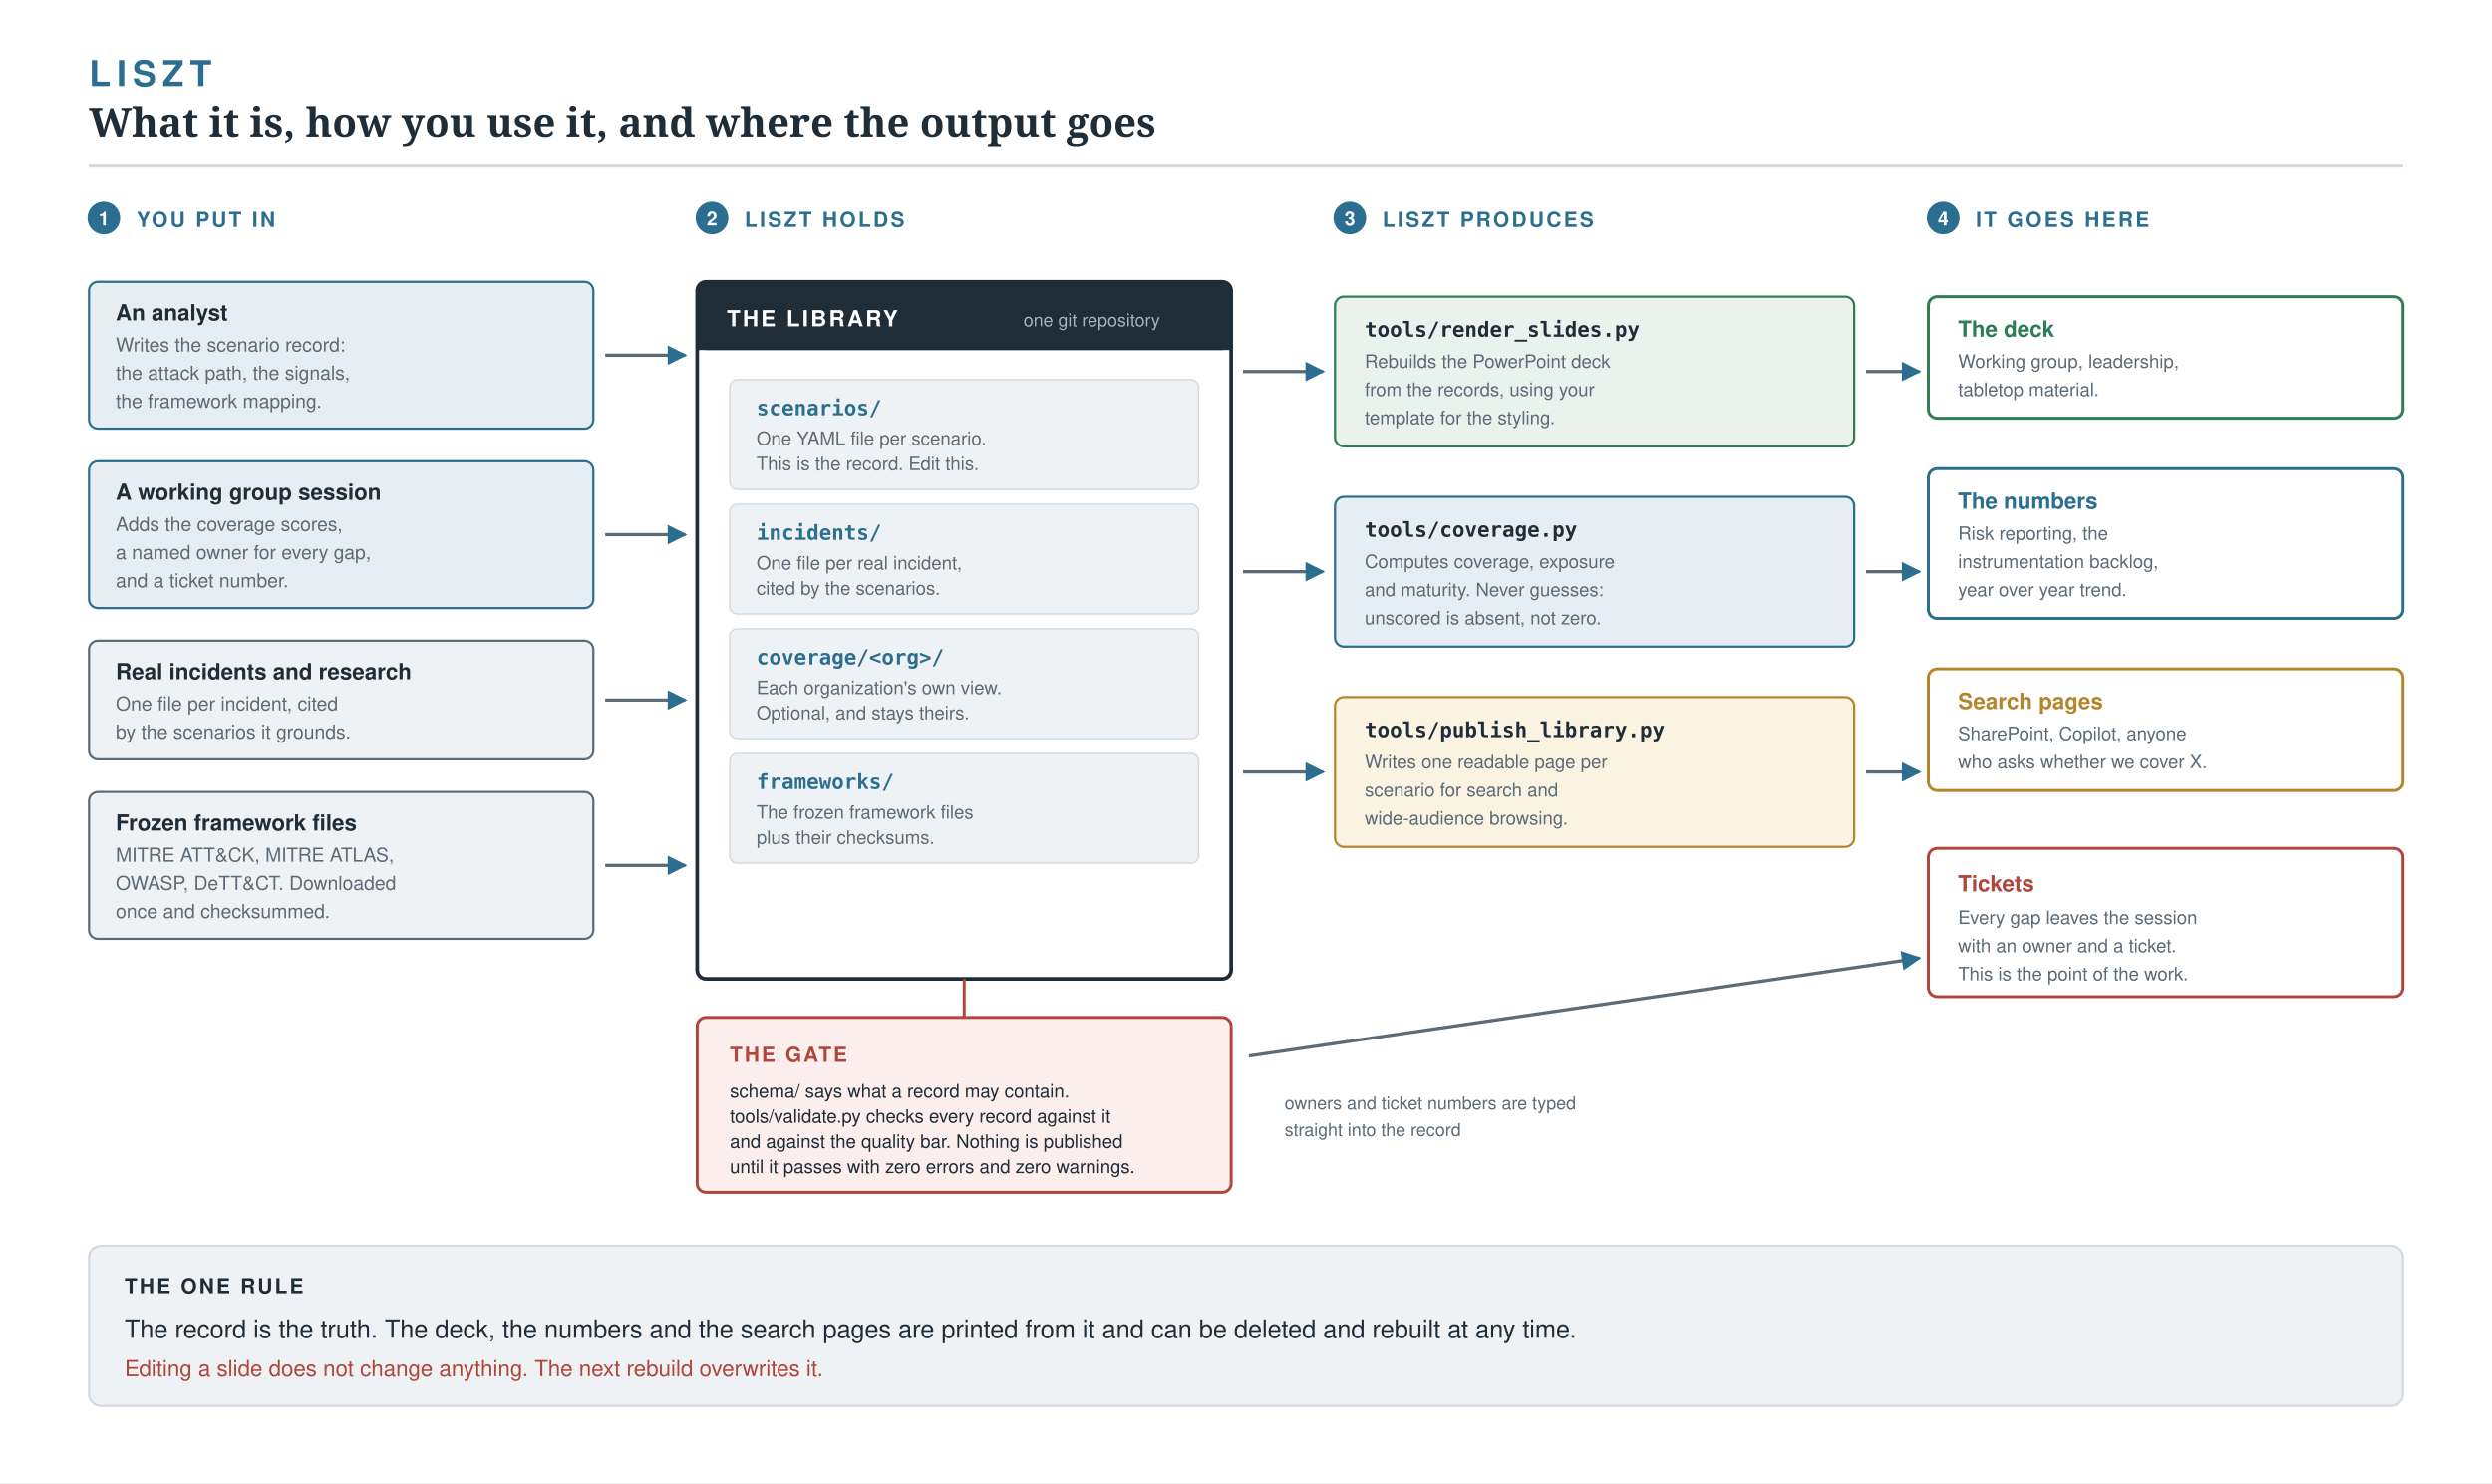
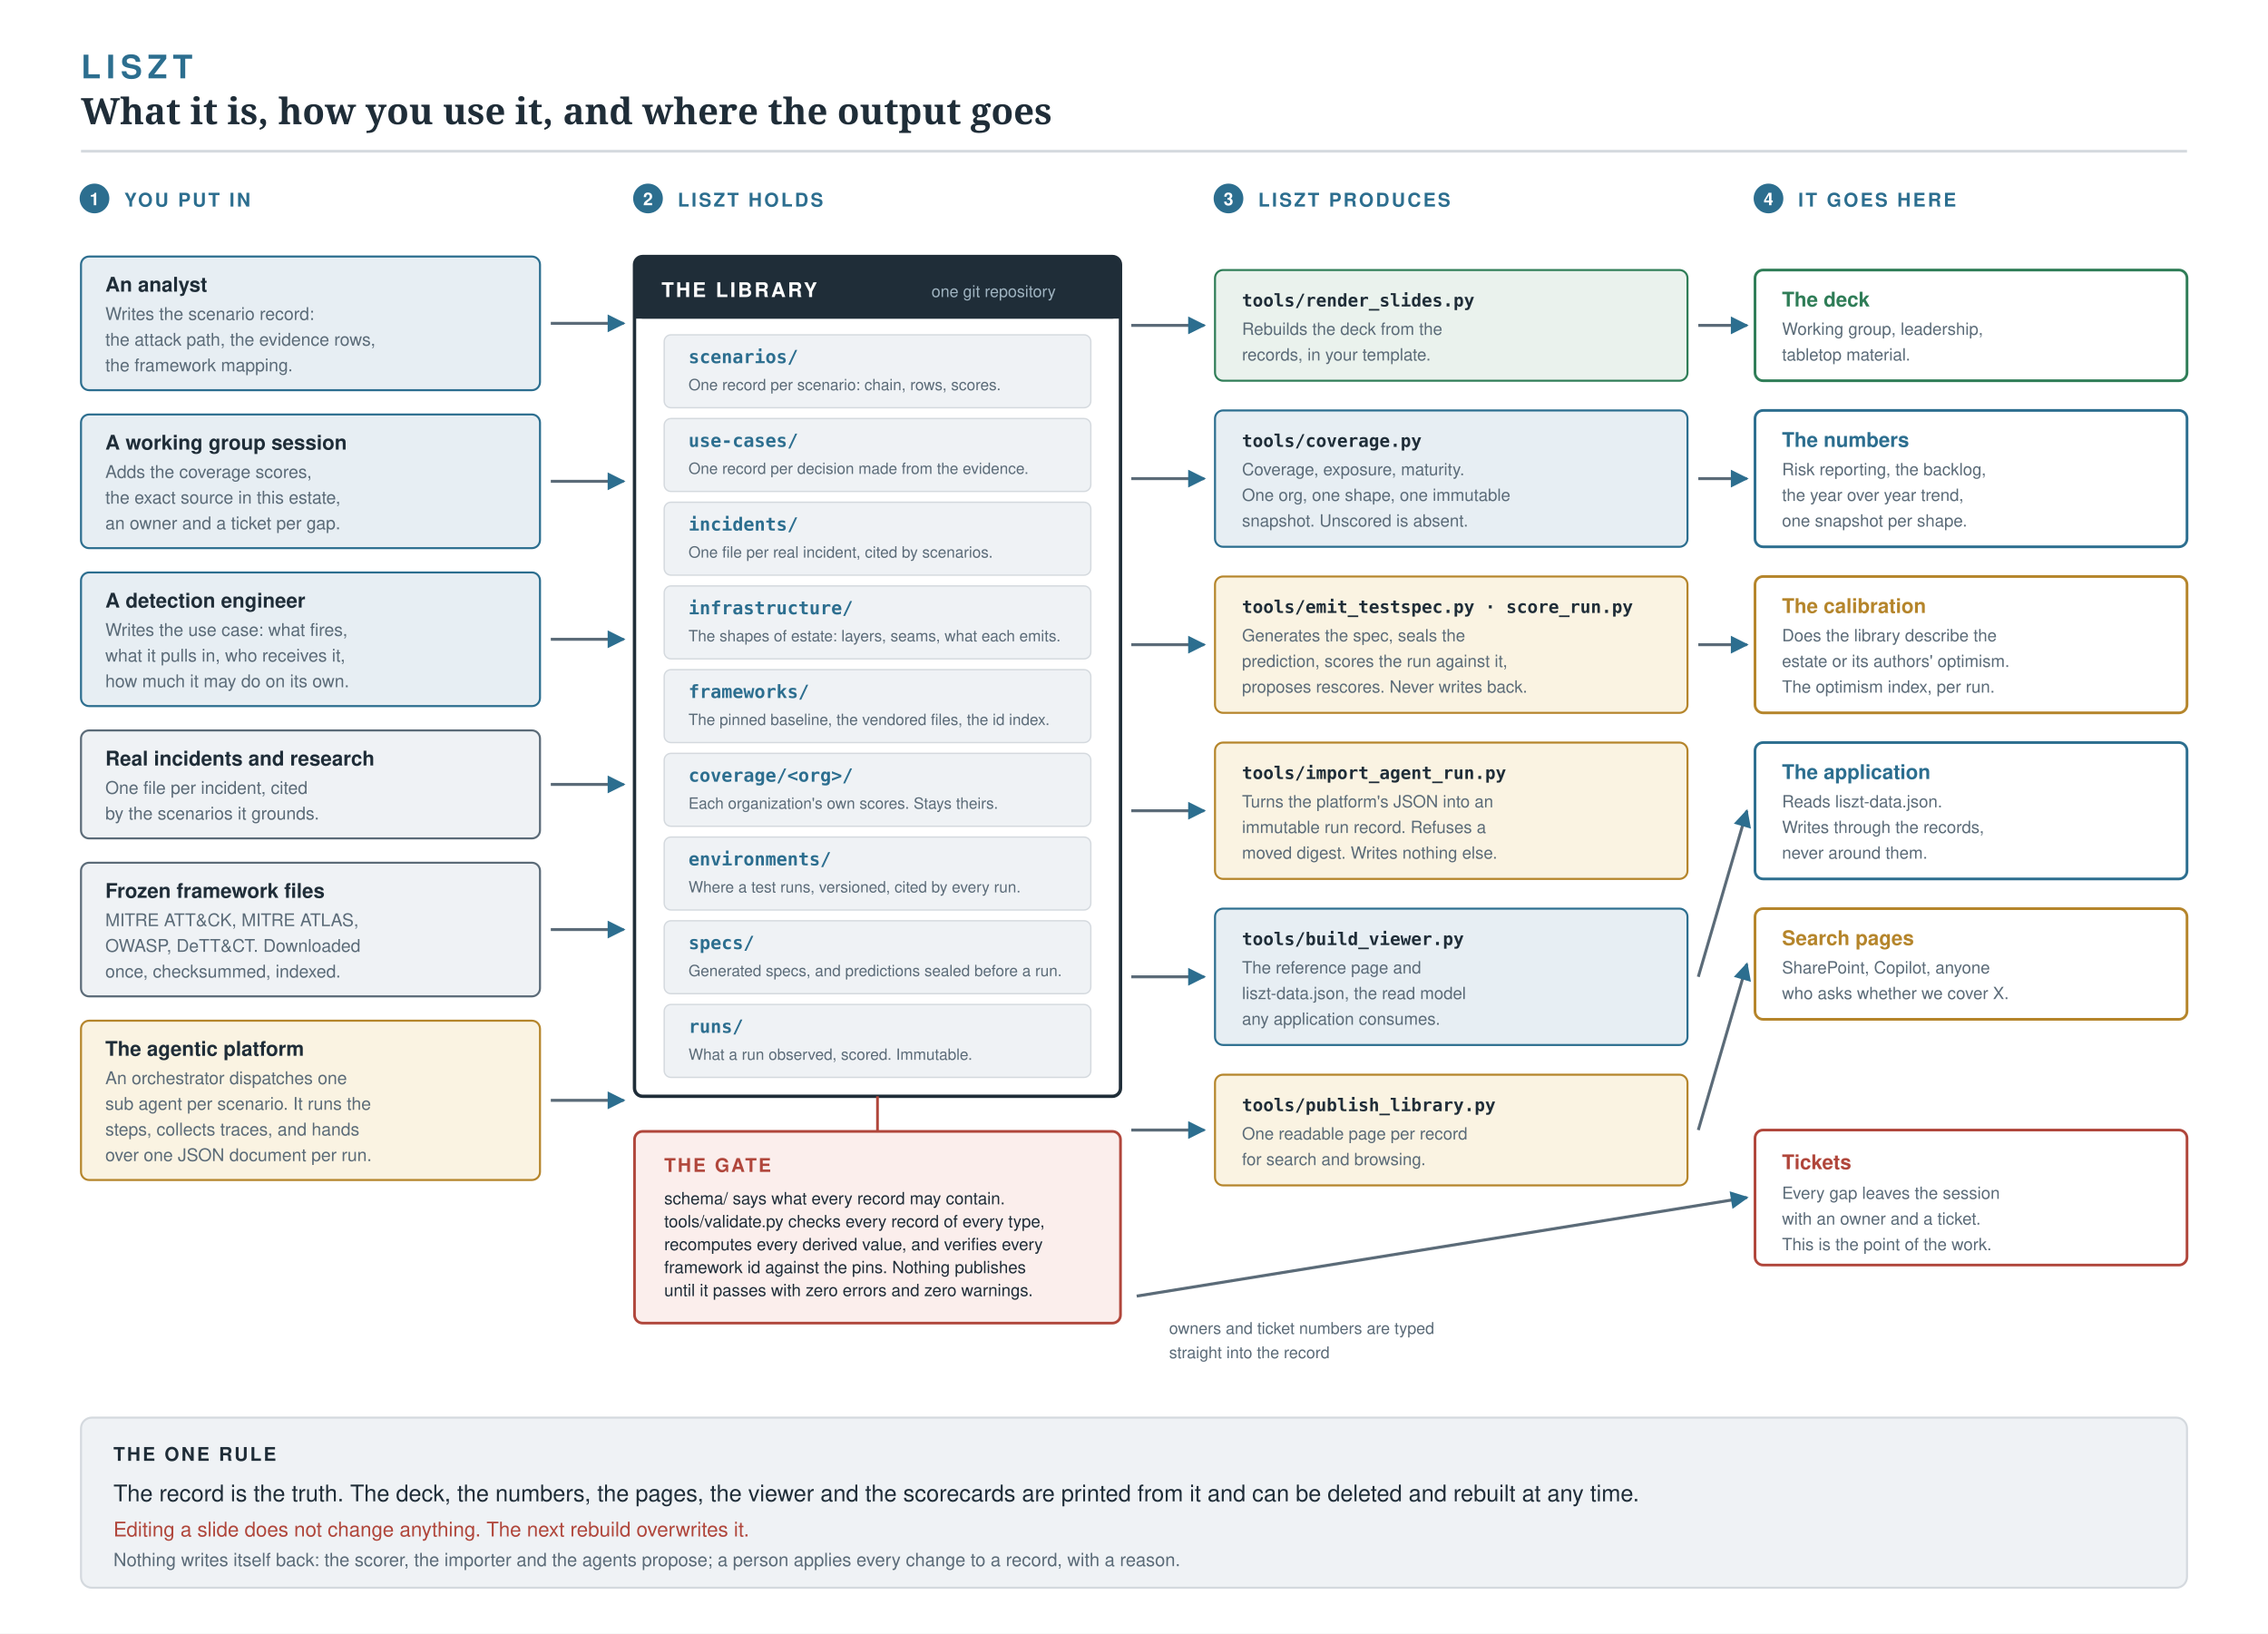
- <svg xmlns="http://www.w3.org/2000/svg" width="1680" height="1000" viewBox="0 0 1680 1000">
-   <rect width="1680" height="1000" fill="#FFFFFF" />
+ <svg xmlns="http://www.w3.org/2000/svg" width="1680" height="1210" viewBox="0 0 1680 1210">
+   <rect width="1680" height="1210" fill="#FFFFFF" />
  <defs>
    <marker id="head" viewBox="0 0 10 10" refX="9" refY="5" markerWidth="6" markerHeight="6" orient="auto-start-reverse">
      <path d="M 0 0 L 10 5 L 0 10 z" fill="#2C6E8F" />
    </marker>
    <marker id="headg" viewBox="0 0 10 10" refX="9" refY="5" markerWidth="6" markerHeight="6" orient="auto-start-reverse">
      <path d="M 0 0 L 10 5 L 0 10 z" fill="#5B6B78" />
    </marker>
  </defs>
  <text x="60" y="58" font-family="Calibri, Segoe UI, Helvetica, Arial, sans-serif" font-size="24" fill="#2C6E8F" font-weight="bold" text-anchor="start" letter-spacing="4">LISZT</text>
  <text x="60" y="92" font-family="Cambria, Georgia, serif" font-size="27" fill="#1F2D38" font-weight="bold" text-anchor="start">What it is, how you use it, and where the output goes</text>
  <line x1="60" y1="112" x2="1620" y2="112" stroke="#D4D9DE" stroke-width="2" />
-   <text x="60" y="152" font-family="Calibri, Segoe UI, Helvetica, Arial, sans-serif" font-size="13" fill="#FFFFFF" font-weight="bold" text-anchor="middle">1</text>
  <circle cx="70" cy="147" r="11" fill="#2C6E8F" />
  <text x="70" y="152" font-family="Calibri, Segoe UI, Helvetica, Arial, sans-serif" font-size="13" fill="#FFFFFF" font-weight="bold" text-anchor="middle">1</text>
  <text x="92" y="153" font-family="Calibri, Segoe UI, Helvetica, Arial, sans-serif" font-size="14" fill="#2C6E8F" font-weight="bold" text-anchor="start" letter-spacing="1.6">YOU PUT IN</text>
-   <text x="470" y="152" font-family="Calibri, Segoe UI, Helvetica, Arial, sans-serif" font-size="13" fill="#FFFFFF" font-weight="bold" text-anchor="middle">2</text>
  <circle cx="480" cy="147" r="11" fill="#2C6E8F" />
  <text x="480" y="152" font-family="Calibri, Segoe UI, Helvetica, Arial, sans-serif" font-size="13" fill="#FFFFFF" font-weight="bold" text-anchor="middle">2</text>
  <text x="502" y="153" font-family="Calibri, Segoe UI, Helvetica, Arial, sans-serif" font-size="14" fill="#2C6E8F" font-weight="bold" text-anchor="start" letter-spacing="1.6">LISZT HOLDS</text>
-   <text x="900" y="152" font-family="Calibri, Segoe UI, Helvetica, Arial, sans-serif" font-size="13" fill="#FFFFFF" font-weight="bold" text-anchor="middle">3</text>
  <circle cx="910" cy="147" r="11" fill="#2C6E8F" />
  <text x="910" y="152" font-family="Calibri, Segoe UI, Helvetica, Arial, sans-serif" font-size="13" fill="#FFFFFF" font-weight="bold" text-anchor="middle">3</text>
  <text x="932" y="153" font-family="Calibri, Segoe UI, Helvetica, Arial, sans-serif" font-size="14" fill="#2C6E8F" font-weight="bold" text-anchor="start" letter-spacing="1.6">LISZT PRODUCES</text>
-   <text x="1300" y="152" font-family="Calibri, Segoe UI, Helvetica, Arial, sans-serif" font-size="13" fill="#FFFFFF" font-weight="bold" text-anchor="middle">4</text>
  <circle cx="1310" cy="147" r="11" fill="#2C6E8F" />
  <text x="1310" y="152" font-family="Calibri, Segoe UI, Helvetica, Arial, sans-serif" font-size="13" fill="#FFFFFF" font-weight="bold" text-anchor="middle">4</text>
  <text x="1332" y="153" font-family="Calibri, Segoe UI, Helvetica, Arial, sans-serif" font-size="14" fill="#2C6E8F" font-weight="bold" text-anchor="start" letter-spacing="1.6">IT GOES HERE</text>
  <rect x="60" y="190" width="340" height="99" rx="6" fill="#E7EEF3" stroke="#2C6E8F" stroke-width="1.5" />
  <text x="78" y="216" font-family="Calibri, Segoe UI, Helvetica, Arial, sans-serif" font-size="15" fill="#1F2D38" font-weight="bold" text-anchor="start">An analyst</text>
  <text x="78" y="237" font-family="Calibri, Segoe UI, Helvetica, Arial, sans-serif" font-size="13" fill="#5B6B78" font-weight="normal" text-anchor="start">Writes the scenario record:</text>
-   <text x="78" y="256" font-family="Calibri, Segoe UI, Helvetica, Arial, sans-serif" font-size="13" fill="#5B6B78" font-weight="normal" text-anchor="start">the attack path, the signals,</text>
+   <text x="78" y="256" font-family="Calibri, Segoe UI, Helvetica, Arial, sans-serif" font-size="13" fill="#5B6B78" font-weight="normal" text-anchor="start">the attack path, the evidence rows,</text>
  <text x="78" y="275" font-family="Calibri, Segoe UI, Helvetica, Arial, sans-serif" font-size="13" fill="#5B6B78" font-weight="normal" text-anchor="start">the framework mapping.</text>
  <line x1="408" y1="239.5" x2="462" y2="239.5" stroke="#5B6B78" stroke-width="2.2" marker-end="url(#head)" />
-   <rect x="60" y="311" width="340" height="99" rx="6" fill="#E7EEF3" stroke="#2C6E8F" stroke-width="1.5" />
-   <text x="78" y="337" font-family="Calibri, Segoe UI, Helvetica, Arial, sans-serif" font-size="15" fill="#1F2D38" font-weight="bold" text-anchor="start">A working group session</text>
-   <text x="78" y="358" font-family="Calibri, Segoe UI, Helvetica, Arial, sans-serif" font-size="13" fill="#5B6B78" font-weight="normal" text-anchor="start">Adds the coverage scores,</text>
-   <text x="78" y="377" font-family="Calibri, Segoe UI, Helvetica, Arial, sans-serif" font-size="13" fill="#5B6B78" font-weight="normal" text-anchor="start">a named owner for every gap,</text>
-   <text x="78" y="396" font-family="Calibri, Segoe UI, Helvetica, Arial, sans-serif" font-size="13" fill="#5B6B78" font-weight="normal" text-anchor="start">and a ticket number.</text>
-   <line x1="408" y1="360.5" x2="462" y2="360.5" stroke="#5B6B78" stroke-width="2.2" marker-end="url(#head)" />
-   <rect x="60" y="432" width="340" height="80" rx="6" fill="#EFF2F5" stroke="#5B6B78" stroke-width="1.5" />
-   <text x="78" y="458" font-family="Calibri, Segoe UI, Helvetica, Arial, sans-serif" font-size="15" fill="#1F2D38" font-weight="bold" text-anchor="start">Real incidents and research</text>
-   <text x="78" y="479" font-family="Calibri, Segoe UI, Helvetica, Arial, sans-serif" font-size="13" fill="#5B6B78" font-weight="normal" text-anchor="start">One file per incident, cited</text>
-   <text x="78" y="498" font-family="Calibri, Segoe UI, Helvetica, Arial, sans-serif" font-size="13" fill="#5B6B78" font-weight="normal" text-anchor="start">by the scenarios it grounds.</text>
-   <line x1="408" y1="472.0" x2="462" y2="472.0" stroke="#5B6B78" stroke-width="2.2" marker-end="url(#head)" />
-   <rect x="60" y="534" width="340" height="99" rx="6" fill="#EFF2F5" stroke="#5B6B78" stroke-width="1.5" />
-   <text x="78" y="560" font-family="Calibri, Segoe UI, Helvetica, Arial, sans-serif" font-size="15" fill="#1F2D38" font-weight="bold" text-anchor="start">Frozen framework files</text>
-   <text x="78" y="581" font-family="Calibri, Segoe UI, Helvetica, Arial, sans-serif" font-size="13" fill="#5B6B78" font-weight="normal" text-anchor="start">MITRE ATT&amp;CK, MITRE ATLAS,</text>
-   <text x="78" y="600" font-family="Calibri, Segoe UI, Helvetica, Arial, sans-serif" font-size="13" fill="#5B6B78" font-weight="normal" text-anchor="start">OWASP, DeTT&amp;CT. Downloaded</text>
-   <text x="78" y="619" font-family="Calibri, Segoe UI, Helvetica, Arial, sans-serif" font-size="13" fill="#5B6B78" font-weight="normal" text-anchor="start">once and checksummed.</text>
-   <line x1="408" y1="583.5" x2="462" y2="583.5" stroke="#5B6B78" stroke-width="2.2" marker-end="url(#head)" />
-   <rect x="470" y="190" width="360" height="470" rx="6" fill="#FFFFFF" stroke="#1F2D38" stroke-width="2.5" />
+   <rect x="60" y="307" width="340" height="99" rx="6" fill="#E7EEF3" stroke="#2C6E8F" stroke-width="1.5" />
+   <text x="78" y="333" font-family="Calibri, Segoe UI, Helvetica, Arial, sans-serif" font-size="15" fill="#1F2D38" font-weight="bold" text-anchor="start">A working group session</text>
+   <text x="78" y="354" font-family="Calibri, Segoe UI, Helvetica, Arial, sans-serif" font-size="13" fill="#5B6B78" font-weight="normal" text-anchor="start">Adds the coverage scores,</text>
+   <text x="78" y="373" font-family="Calibri, Segoe UI, Helvetica, Arial, sans-serif" font-size="13" fill="#5B6B78" font-weight="normal" text-anchor="start">the exact source in this estate,</text>
+   <text x="78" y="392" font-family="Calibri, Segoe UI, Helvetica, Arial, sans-serif" font-size="13" fill="#5B6B78" font-weight="normal" text-anchor="start">an owner and a ticket per gap.</text>
+   <line x1="408" y1="356.5" x2="462" y2="356.5" stroke="#5B6B78" stroke-width="2.2" marker-end="url(#head)" />
+   <rect x="60" y="424" width="340" height="99" rx="6" fill="#E7EEF3" stroke="#2C6E8F" stroke-width="1.5" />
+   <text x="78" y="450" font-family="Calibri, Segoe UI, Helvetica, Arial, sans-serif" font-size="15" fill="#1F2D38" font-weight="bold" text-anchor="start">A detection engineer</text>
+   <text x="78" y="471" font-family="Calibri, Segoe UI, Helvetica, Arial, sans-serif" font-size="13" fill="#5B6B78" font-weight="normal" text-anchor="start">Writes the use case: what fires,</text>
+   <text x="78" y="490" font-family="Calibri, Segoe UI, Helvetica, Arial, sans-serif" font-size="13" fill="#5B6B78" font-weight="normal" text-anchor="start">what it pulls in, who receives it,</text>
+   <text x="78" y="509" font-family="Calibri, Segoe UI, Helvetica, Arial, sans-serif" font-size="13" fill="#5B6B78" font-weight="normal" text-anchor="start">how much it may do on its own.</text>
+   <line x1="408" y1="473.5" x2="462" y2="473.5" stroke="#5B6B78" stroke-width="2.2" marker-end="url(#head)" />
+   <rect x="60" y="541" width="340" height="80" rx="6" fill="#EFF2F5" stroke="#5B6B78" stroke-width="1.5" />
+   <text x="78" y="567" font-family="Calibri, Segoe UI, Helvetica, Arial, sans-serif" font-size="15" fill="#1F2D38" font-weight="bold" text-anchor="start">Real incidents and research</text>
+   <text x="78" y="588" font-family="Calibri, Segoe UI, Helvetica, Arial, sans-serif" font-size="13" fill="#5B6B78" font-weight="normal" text-anchor="start">One file per incident, cited</text>
+   <text x="78" y="607" font-family="Calibri, Segoe UI, Helvetica, Arial, sans-serif" font-size="13" fill="#5B6B78" font-weight="normal" text-anchor="start">by the scenarios it grounds.</text>
+   <line x1="408" y1="581.0" x2="462" y2="581.0" stroke="#5B6B78" stroke-width="2.2" marker-end="url(#head)" />
+   <rect x="60" y="639" width="340" height="99" rx="6" fill="#EFF2F5" stroke="#5B6B78" stroke-width="1.5" />
+   <text x="78" y="665" font-family="Calibri, Segoe UI, Helvetica, Arial, sans-serif" font-size="15" fill="#1F2D38" font-weight="bold" text-anchor="start">Frozen framework files</text>
+   <text x="78" y="686" font-family="Calibri, Segoe UI, Helvetica, Arial, sans-serif" font-size="13" fill="#5B6B78" font-weight="normal" text-anchor="start">MITRE ATT&amp;CK, MITRE ATLAS,</text>
+   <text x="78" y="705" font-family="Calibri, Segoe UI, Helvetica, Arial, sans-serif" font-size="13" fill="#5B6B78" font-weight="normal" text-anchor="start">OWASP, DeTT&amp;CT. Downloaded</text>
+   <text x="78" y="724" font-family="Calibri, Segoe UI, Helvetica, Arial, sans-serif" font-size="13" fill="#5B6B78" font-weight="normal" text-anchor="start">once, checksummed, indexed.</text>
+   <line x1="408" y1="688.5" x2="462" y2="688.5" stroke="#5B6B78" stroke-width="2.2" marker-end="url(#head)" />
+   <rect x="60" y="756" width="340" height="118" rx="6" fill="#FAF3E2" stroke="#B5852B" stroke-width="1.5" />
+   <text x="78" y="782" font-family="Calibri, Segoe UI, Helvetica, Arial, sans-serif" font-size="15" fill="#1F2D38" font-weight="bold" text-anchor="start">The agentic platform</text>
+   <text x="78" y="803" font-family="Calibri, Segoe UI, Helvetica, Arial, sans-serif" font-size="13" fill="#5B6B78" font-weight="normal" text-anchor="start">An orchestrator dispatches one</text>
+   <text x="78" y="822" font-family="Calibri, Segoe UI, Helvetica, Arial, sans-serif" font-size="13" fill="#5B6B78" font-weight="normal" text-anchor="start">sub agent per scenario. It runs the</text>
+   <text x="78" y="841" font-family="Calibri, Segoe UI, Helvetica, Arial, sans-serif" font-size="13" fill="#5B6B78" font-weight="normal" text-anchor="start">steps, collects traces, and hands</text>
+   <text x="78" y="860" font-family="Calibri, Segoe UI, Helvetica, Arial, sans-serif" font-size="13" fill="#5B6B78" font-weight="normal" text-anchor="start">over one JSON document per run.</text>
+   <line x1="408" y1="815.0" x2="462" y2="815.0" stroke="#5B6B78" stroke-width="2.2" marker-end="url(#head)" />
+   <rect x="470" y="190" width="360" height="622" rx="6" fill="#FFFFFF" stroke="#1F2D38" stroke-width="2.5" />
  <rect x="470" y="190" width="360" height="46" rx="6" fill="#1F2D38" />
  <rect x="470" y="222" width="360" height="14" fill="#1F2D38" />
  <text x="490" y="220" font-family="Calibri, Segoe UI, Helvetica, Arial, sans-serif" font-size="15" fill="#FFFFFF" font-weight="bold" text-anchor="start" letter-spacing="1.5">THE LIBRARY</text>
  <text x="690" y="220" font-family="Calibri, Segoe UI, Helvetica, Arial, sans-serif" font-size="12" fill="#9FB3C0" font-weight="normal" text-anchor="start">one git repository</text>
-   <rect x="492" y="256" width="316" height="74" rx="5" fill="#EFF2F5" stroke="#D4D9DE" stroke-width="1" />
-   <text x="510" y="280" font-family="Consolas, Menlo, monospace" font-size="14" fill="#2C6E8F" font-weight="bold" text-anchor="start">scenarios/</text>
-   <text x="510" y="300" font-family="Calibri, Segoe UI, Helvetica, Arial, sans-serif" font-size="12.5" fill="#5B6B78" font-weight="normal" text-anchor="start">One YAML file per scenario.</text>
-   <text x="510" y="317" font-family="Calibri, Segoe UI, Helvetica, Arial, sans-serif" font-size="12.5" fill="#5B6B78" font-weight="normal" text-anchor="start">This is the record. Edit this.</text>
-   <rect x="492" y="340" width="316" height="74" rx="5" fill="#EFF2F5" stroke="#D4D9DE" stroke-width="1" />
-   <text x="510" y="364" font-family="Consolas, Menlo, monospace" font-size="14" fill="#2C6E8F" font-weight="bold" text-anchor="start">incidents/</text>
-   <text x="510" y="384" font-family="Calibri, Segoe UI, Helvetica, Arial, sans-serif" font-size="12.5" fill="#5B6B78" font-weight="normal" text-anchor="start">One file per real incident,</text>
-   <text x="510" y="401" font-family="Calibri, Segoe UI, Helvetica, Arial, sans-serif" font-size="12.5" fill="#5B6B78" font-weight="normal" text-anchor="start">cited by the scenarios.</text>
-   <rect x="492" y="424" width="316" height="74" rx="5" fill="#EFF2F5" stroke="#D4D9DE" stroke-width="1" />
-   <text x="510" y="448" font-family="Consolas, Menlo, monospace" font-size="14" fill="#2C6E8F" font-weight="bold" text-anchor="start">coverage/&lt;org&gt;/</text>
-   <text x="510" y="468" font-family="Calibri, Segoe UI, Helvetica, Arial, sans-serif" font-size="12.5" fill="#5B6B78" font-weight="normal" text-anchor="start">Each organization's own view.</text>
-   <text x="510" y="485" font-family="Calibri, Segoe UI, Helvetica, Arial, sans-serif" font-size="12.5" fill="#5B6B78" font-weight="normal" text-anchor="start">Optional, and stays theirs.</text>
-   <rect x="492" y="508" width="316" height="74" rx="5" fill="#EFF2F5" stroke="#D4D9DE" stroke-width="1" />
-   <text x="510" y="532" font-family="Consolas, Menlo, monospace" font-size="14" fill="#2C6E8F" font-weight="bold" text-anchor="start">frameworks/</text>
-   <text x="510" y="552" font-family="Calibri, Segoe UI, Helvetica, Arial, sans-serif" font-size="12.5" fill="#5B6B78" font-weight="normal" text-anchor="start">The frozen framework files</text>
-   <text x="510" y="569" font-family="Calibri, Segoe UI, Helvetica, Arial, sans-serif" font-size="12.5" fill="#5B6B78" font-weight="normal" text-anchor="start">plus their checksums.</text>
-   <line x1="650" y1="660" x2="650" y2="686" stroke="#B0463B" stroke-width="2" />
-   <rect x="470" y="686" width="360" height="118" rx="6" fill="#FBEEEC" stroke="#B0463B" stroke-width="2" />
-   <text x="492" y="716" font-family="Calibri, Segoe UI, Helvetica, Arial, sans-serif" font-size="14" fill="#B0463B" font-weight="bold" text-anchor="start" letter-spacing="1.4">THE GATE</text>
-   <text x="492" y="740" font-family="Calibri, Segoe UI, Helvetica, Arial, sans-serif" font-size="12.5" fill="#1F2D38" font-weight="normal" text-anchor="start">schema/ says what a record may contain.</text>
-   <text x="492" y="757" font-family="Calibri, Segoe UI, Helvetica, Arial, sans-serif" font-size="12.5" fill="#1F2D38" font-weight="normal" text-anchor="start">tools/validate.py checks every record against it</text>
-   <text x="492" y="774" font-family="Calibri, Segoe UI, Helvetica, Arial, sans-serif" font-size="12.5" fill="#1F2D38" font-weight="normal" text-anchor="start">and against the quality bar. Nothing is published</text>
-   <text x="492" y="791" font-family="Calibri, Segoe UI, Helvetica, Arial, sans-serif" font-size="12.5" fill="#1F2D38" font-weight="normal" text-anchor="start">until it passes with zero errors and zero warnings.</text>
-   <line x1="838" y1="250.5" x2="892" y2="250.5" stroke="#5B6B78" stroke-width="2.2" marker-end="url(#head)" />
-   <rect x="900" y="200" width="350" height="101" rx="6" fill="#EAF2ED" stroke="#2F7D57" stroke-width="1.5" />
-   <text x="920" y="227" font-family="Consolas, Menlo, monospace" font-size="14" fill="#1F2D38" font-weight="bold" text-anchor="start">tools/render_slides.py</text>
-   <text x="920" y="248" font-family="Calibri, Segoe UI, Helvetica, Arial, sans-serif" font-size="12.5" fill="#5B6B78" font-weight="normal" text-anchor="start">Rebuilds the PowerPoint deck</text>
-   <text x="920" y="267" font-family="Calibri, Segoe UI, Helvetica, Arial, sans-serif" font-size="12.5" fill="#5B6B78" font-weight="normal" text-anchor="start">from the records, using your</text>
-   <text x="920" y="286" font-family="Calibri, Segoe UI, Helvetica, Arial, sans-serif" font-size="12.5" fill="#5B6B78" font-weight="normal" text-anchor="start">template for the styling.</text>
-   <line x1="1258" y1="250.5" x2="1294" y2="250.5" stroke="#5B6B78" stroke-width="2.2" marker-end="url(#head)" />
-   <line x1="838" y1="385.5" x2="892" y2="385.5" stroke="#5B6B78" stroke-width="2.2" marker-end="url(#head)" />
-   <rect x="900" y="335" width="350" height="101" rx="6" fill="#E7EEF3" stroke="#2C6E8F" stroke-width="1.5" />
-   <text x="920" y="362" font-family="Consolas, Menlo, monospace" font-size="14" fill="#1F2D38" font-weight="bold" text-anchor="start">tools/coverage.py</text>
-   <text x="920" y="383" font-family="Calibri, Segoe UI, Helvetica, Arial, sans-serif" font-size="12.5" fill="#5B6B78" font-weight="normal" text-anchor="start">Computes coverage, exposure</text>
-   <text x="920" y="402" font-family="Calibri, Segoe UI, Helvetica, Arial, sans-serif" font-size="12.5" fill="#5B6B78" font-weight="normal" text-anchor="start">and maturity. Never guesses:</text>
-   <text x="920" y="421" font-family="Calibri, Segoe UI, Helvetica, Arial, sans-serif" font-size="12.5" fill="#5B6B78" font-weight="normal" text-anchor="start">unscored is absent, not zero.</text>
-   <line x1="1258" y1="385.5" x2="1294" y2="385.5" stroke="#5B6B78" stroke-width="2.2" marker-end="url(#head)" />
-   <line x1="838" y1="520.5" x2="892" y2="520.5" stroke="#5B6B78" stroke-width="2.2" marker-end="url(#head)" />
-   <rect x="900" y="470" width="350" height="101" rx="6" fill="#FAF3E2" stroke="#B5852B" stroke-width="1.5" />
-   <text x="920" y="497" font-family="Consolas, Menlo, monospace" font-size="14" fill="#1F2D38" font-weight="bold" text-anchor="start">tools/publish_library.py</text>
-   <text x="920" y="518" font-family="Calibri, Segoe UI, Helvetica, Arial, sans-serif" font-size="12.5" fill="#5B6B78" font-weight="normal" text-anchor="start">Writes one readable page per</text>
-   <text x="920" y="537" font-family="Calibri, Segoe UI, Helvetica, Arial, sans-serif" font-size="12.5" fill="#5B6B78" font-weight="normal" text-anchor="start">scenario for search and</text>
-   <text x="920" y="556" font-family="Calibri, Segoe UI, Helvetica, Arial, sans-serif" font-size="12.5" fill="#5B6B78" font-weight="normal" text-anchor="start">wide-audience browsing.</text>
-   <line x1="1258" y1="520.5" x2="1294" y2="520.5" stroke="#5B6B78" stroke-width="2.2" marker-end="url(#head)" />
+   <rect x="492" y="248" width="316" height="54" rx="5" fill="#EFF2F5" stroke="#D4D9DE" stroke-width="1" />
+   <text x="510" y="269" font-family="Consolas, Menlo, monospace" font-size="13.5" fill="#2C6E8F" font-weight="bold" text-anchor="start">scenarios/</text>
+   <text x="510" y="289" font-family="Calibri, Segoe UI, Helvetica, Arial, sans-serif" font-size="11.5" fill="#5B6B78" font-weight="normal" text-anchor="start">One record per scenario: chain, rows, scores.</text>
+   <rect x="492" y="310" width="316" height="54" rx="5" fill="#EFF2F5" stroke="#D4D9DE" stroke-width="1" />
+   <text x="510" y="331" font-family="Consolas, Menlo, monospace" font-size="13.5" fill="#2C6E8F" font-weight="bold" text-anchor="start">use-cases/</text>
+   <text x="510" y="351" font-family="Calibri, Segoe UI, Helvetica, Arial, sans-serif" font-size="11.5" fill="#5B6B78" font-weight="normal" text-anchor="start">One record per decision made from the evidence.</text>
+   <rect x="492" y="372" width="316" height="54" rx="5" fill="#EFF2F5" stroke="#D4D9DE" stroke-width="1" />
+   <text x="510" y="393" font-family="Consolas, Menlo, monospace" font-size="13.5" fill="#2C6E8F" font-weight="bold" text-anchor="start">incidents/</text>
+   <text x="510" y="413" font-family="Calibri, Segoe UI, Helvetica, Arial, sans-serif" font-size="11.5" fill="#5B6B78" font-weight="normal" text-anchor="start">One file per real incident, cited by scenarios.</text>
+   <rect x="492" y="434" width="316" height="54" rx="5" fill="#EFF2F5" stroke="#D4D9DE" stroke-width="1" />
+   <text x="510" y="455" font-family="Consolas, Menlo, monospace" font-size="13.5" fill="#2C6E8F" font-weight="bold" text-anchor="start">infrastructure/</text>
+   <text x="510" y="475" font-family="Calibri, Segoe UI, Helvetica, Arial, sans-serif" font-size="11.5" fill="#5B6B78" font-weight="normal" text-anchor="start">The shapes of estate: layers, seams, what each emits.</text>
+   <rect x="492" y="496" width="316" height="54" rx="5" fill="#EFF2F5" stroke="#D4D9DE" stroke-width="1" />
+   <text x="510" y="517" font-family="Consolas, Menlo, monospace" font-size="13.5" fill="#2C6E8F" font-weight="bold" text-anchor="start">frameworks/</text>
+   <text x="510" y="537" font-family="Calibri, Segoe UI, Helvetica, Arial, sans-serif" font-size="11.5" fill="#5B6B78" font-weight="normal" text-anchor="start">The pinned baseline, the vendored files, the id index.</text>
+   <rect x="492" y="558" width="316" height="54" rx="5" fill="#EFF2F5" stroke="#D4D9DE" stroke-width="1" />
+   <text x="510" y="579" font-family="Consolas, Menlo, monospace" font-size="13.5" fill="#2C6E8F" font-weight="bold" text-anchor="start">coverage/&lt;org&gt;/</text>
+   <text x="510" y="599" font-family="Calibri, Segoe UI, Helvetica, Arial, sans-serif" font-size="11.5" fill="#5B6B78" font-weight="normal" text-anchor="start">Each organization's own scores. Stays theirs.</text>
+   <rect x="492" y="620" width="316" height="54" rx="5" fill="#EFF2F5" stroke="#D4D9DE" stroke-width="1" />
+   <text x="510" y="641" font-family="Consolas, Menlo, monospace" font-size="13.5" fill="#2C6E8F" font-weight="bold" text-anchor="start">environments/</text>
+   <text x="510" y="661" font-family="Calibri, Segoe UI, Helvetica, Arial, sans-serif" font-size="11.5" fill="#5B6B78" font-weight="normal" text-anchor="start">Where a test runs, versioned, cited by every run.</text>
+   <rect x="492" y="682" width="316" height="54" rx="5" fill="#EFF2F5" stroke="#D4D9DE" stroke-width="1" />
+   <text x="510" y="703" font-family="Consolas, Menlo, monospace" font-size="13.5" fill="#2C6E8F" font-weight="bold" text-anchor="start">specs/</text>
+   <text x="510" y="723" font-family="Calibri, Segoe UI, Helvetica, Arial, sans-serif" font-size="11.5" fill="#5B6B78" font-weight="normal" text-anchor="start">Generated specs, and predictions sealed before a run.</text>
+   <rect x="492" y="744" width="316" height="54" rx="5" fill="#EFF2F5" stroke="#D4D9DE" stroke-width="1" />
+   <text x="510" y="765" font-family="Consolas, Menlo, monospace" font-size="13.5" fill="#2C6E8F" font-weight="bold" text-anchor="start">runs/</text>
+   <text x="510" y="785" font-family="Calibri, Segoe UI, Helvetica, Arial, sans-serif" font-size="11.5" fill="#5B6B78" font-weight="normal" text-anchor="start">What a run observed, scored. Immutable.</text>
+   <line x1="650" y1="812" x2="650" y2="838" stroke="#B0463B" stroke-width="2" />
+   <rect x="470" y="838" width="360" height="142" rx="6" fill="#FBEEEC" stroke="#B0463B" stroke-width="2" />
+   <text x="492" y="868" font-family="Calibri, Segoe UI, Helvetica, Arial, sans-serif" font-size="14" fill="#B0463B" font-weight="bold" text-anchor="start" letter-spacing="1.4">THE GATE</text>
+   <text x="492" y="892" font-family="Calibri, Segoe UI, Helvetica, Arial, sans-serif" font-size="12.5" fill="#1F2D38" font-weight="normal" text-anchor="start">schema/ says what every record may contain.</text>
+   <text x="492" y="909" font-family="Calibri, Segoe UI, Helvetica, Arial, sans-serif" font-size="12.5" fill="#1F2D38" font-weight="normal" text-anchor="start">tools/validate.py checks every record of every type,</text>
+   <text x="492" y="926" font-family="Calibri, Segoe UI, Helvetica, Arial, sans-serif" font-size="12.5" fill="#1F2D38" font-weight="normal" text-anchor="start">recomputes every derived value, and verifies every</text>
+   <text x="492" y="943" font-family="Calibri, Segoe UI, Helvetica, Arial, sans-serif" font-size="12.5" fill="#1F2D38" font-weight="normal" text-anchor="start">framework id against the pins. Nothing publishes</text>
+   <text x="492" y="960" font-family="Calibri, Segoe UI, Helvetica, Arial, sans-serif" font-size="12.5" fill="#1F2D38" font-weight="normal" text-anchor="start">until it passes with zero errors and zero warnings.</text>
+   <line x1="838" y1="241.0" x2="892" y2="241.0" stroke="#5B6B78" stroke-width="2.2" marker-end="url(#head)" />
+   <rect x="900" y="200" width="350" height="82" rx="6" fill="#EAF2ED" stroke="#2F7D57" stroke-width="1.5" />
+   <text x="920" y="227" font-family="Consolas, Menlo, monospace" font-size="13" fill="#1F2D38" font-weight="bold" text-anchor="start">tools/render_slides.py</text>
+   <text x="920" y="248" font-family="Calibri, Segoe UI, Helvetica, Arial, sans-serif" font-size="12.5" fill="#5B6B78" font-weight="normal" text-anchor="start">Rebuilds the deck from the</text>
+   <text x="920" y="267" font-family="Calibri, Segoe UI, Helvetica, Arial, sans-serif" font-size="12.5" fill="#5B6B78" font-weight="normal" text-anchor="start">records, in your template.</text>
+   <line x1="838" y1="354.5" x2="892" y2="354.5" stroke="#5B6B78" stroke-width="2.2" marker-end="url(#head)" />
+   <rect x="900" y="304" width="350" height="101" rx="6" fill="#E7EEF3" stroke="#2C6E8F" stroke-width="1.5" />
+   <text x="920" y="331" font-family="Consolas, Menlo, monospace" font-size="13" fill="#1F2D38" font-weight="bold" text-anchor="start">tools/coverage.py</text>
+   <text x="920" y="352" font-family="Calibri, Segoe UI, Helvetica, Arial, sans-serif" font-size="12.5" fill="#5B6B78" font-weight="normal" text-anchor="start">Coverage, exposure, maturity.</text>
+   <text x="920" y="371" font-family="Calibri, Segoe UI, Helvetica, Arial, sans-serif" font-size="12.5" fill="#5B6B78" font-weight="normal" text-anchor="start">One org, one shape, one immutable</text>
+   <text x="920" y="390" font-family="Calibri, Segoe UI, Helvetica, Arial, sans-serif" font-size="12.5" fill="#5B6B78" font-weight="normal" text-anchor="start">snapshot. Unscored is absent.</text>
+   <line x1="838" y1="477.5" x2="892" y2="477.5" stroke="#5B6B78" stroke-width="2.2" marker-end="url(#head)" />
+   <rect x="900" y="427" width="350" height="101" rx="6" fill="#FAF3E2" stroke="#B5852B" stroke-width="1.5" />
+   <text x="920" y="454" font-family="Consolas, Menlo, monospace" font-size="13" fill="#1F2D38" font-weight="bold" text-anchor="start">tools/emit_testspec.py · score_run.py</text>
+   <text x="920" y="475" font-family="Calibri, Segoe UI, Helvetica, Arial, sans-serif" font-size="12.5" fill="#5B6B78" font-weight="normal" text-anchor="start">Generates the spec, seals the</text>
+   <text x="920" y="494" font-family="Calibri, Segoe UI, Helvetica, Arial, sans-serif" font-size="12.5" fill="#5B6B78" font-weight="normal" text-anchor="start">prediction, scores the run against it,</text>
+   <text x="920" y="513" font-family="Calibri, Segoe UI, Helvetica, Arial, sans-serif" font-size="12.5" fill="#5B6B78" font-weight="normal" text-anchor="start">proposes rescores. Never writes back.</text>
+   <line x1="838" y1="600.5" x2="892" y2="600.5" stroke="#5B6B78" stroke-width="2.2" marker-end="url(#head)" />
+   <rect x="900" y="550" width="350" height="101" rx="6" fill="#FAF3E2" stroke="#B5852B" stroke-width="1.5" />
+   <text x="920" y="577" font-family="Consolas, Menlo, monospace" font-size="13" fill="#1F2D38" font-weight="bold" text-anchor="start">tools/import_agent_run.py</text>
+   <text x="920" y="598" font-family="Calibri, Segoe UI, Helvetica, Arial, sans-serif" font-size="12.5" fill="#5B6B78" font-weight="normal" text-anchor="start">Turns the platform's JSON into an</text>
+   <text x="920" y="617" font-family="Calibri, Segoe UI, Helvetica, Arial, sans-serif" font-size="12.5" fill="#5B6B78" font-weight="normal" text-anchor="start">immutable run record. Refuses a</text>
+   <text x="920" y="636" font-family="Calibri, Segoe UI, Helvetica, Arial, sans-serif" font-size="12.5" fill="#5B6B78" font-weight="normal" text-anchor="start">moved digest. Writes nothing else.</text>
+   <line x1="838" y1="723.5" x2="892" y2="723.5" stroke="#5B6B78" stroke-width="2.2" marker-end="url(#head)" />
+   <rect x="900" y="673" width="350" height="101" rx="6" fill="#E7EEF3" stroke="#2C6E8F" stroke-width="1.5" />
+   <text x="920" y="700" font-family="Consolas, Menlo, monospace" font-size="13" fill="#1F2D38" font-weight="bold" text-anchor="start">tools/build_viewer.py</text>
+   <text x="920" y="721" font-family="Calibri, Segoe UI, Helvetica, Arial, sans-serif" font-size="12.5" fill="#5B6B78" font-weight="normal" text-anchor="start">The reference page and</text>
+   <text x="920" y="740" font-family="Calibri, Segoe UI, Helvetica, Arial, sans-serif" font-size="12.5" fill="#5B6B78" font-weight="normal" text-anchor="start">liszt-data.json, the read model</text>
+   <text x="920" y="759" font-family="Calibri, Segoe UI, Helvetica, Arial, sans-serif" font-size="12.5" fill="#5B6B78" font-weight="normal" text-anchor="start">any application consumes.</text>
+   <line x1="838" y1="837.0" x2="892" y2="837.0" stroke="#5B6B78" stroke-width="2.2" marker-end="url(#head)" />
+   <rect x="900" y="796" width="350" height="82" rx="6" fill="#FAF3E2" stroke="#B5852B" stroke-width="1.5" />
+   <text x="920" y="823" font-family="Consolas, Menlo, monospace" font-size="13" fill="#1F2D38" font-weight="bold" text-anchor="start">tools/publish_library.py</text>
+   <text x="920" y="844" font-family="Calibri, Segoe UI, Helvetica, Arial, sans-serif" font-size="12.5" fill="#5B6B78" font-weight="normal" text-anchor="start">One readable page per record</text>
+   <text x="920" y="863" font-family="Calibri, Segoe UI, Helvetica, Arial, sans-serif" font-size="12.5" fill="#5B6B78" font-weight="normal" text-anchor="start">for search and browsing.</text>
  <rect x="1300" y="200" width="320" height="82" rx="6" fill="#FFFFFF" stroke="#2F7D57" stroke-width="2" />
  <text x="1320" y="227" font-family="Calibri, Segoe UI, Helvetica, Arial, sans-serif" font-size="15" fill="#2F7D57" font-weight="bold" text-anchor="start">The deck</text>
  <text x="1320" y="248" font-family="Calibri, Segoe UI, Helvetica, Arial, sans-serif" font-size="12.5" fill="#5B6B78" font-weight="normal" text-anchor="start">Working group, leadership,</text>
  <text x="1320" y="267" font-family="Calibri, Segoe UI, Helvetica, Arial, sans-serif" font-size="12.5" fill="#5B6B78" font-weight="normal" text-anchor="start">tabletop material.</text>
-   <rect x="1300" y="316" width="320" height="101" rx="6" fill="#FFFFFF" stroke="#2C6E8F" stroke-width="2" />
-   <text x="1320" y="343" font-family="Calibri, Segoe UI, Helvetica, Arial, sans-serif" font-size="15" fill="#2C6E8F" font-weight="bold" text-anchor="start">The numbers</text>
-   <text x="1320" y="364" font-family="Calibri, Segoe UI, Helvetica, Arial, sans-serif" font-size="12.5" fill="#5B6B78" font-weight="normal" text-anchor="start">Risk reporting, the</text>
-   <text x="1320" y="383" font-family="Calibri, Segoe UI, Helvetica, Arial, sans-serif" font-size="12.5" fill="#5B6B78" font-weight="normal" text-anchor="start">instrumentation backlog,</text>
-   <text x="1320" y="402" font-family="Calibri, Segoe UI, Helvetica, Arial, sans-serif" font-size="12.5" fill="#5B6B78" font-weight="normal" text-anchor="start">year over year trend.</text>
-   <rect x="1300" y="451" width="320" height="82" rx="6" fill="#FFFFFF" stroke="#B5852B" stroke-width="2" />
-   <text x="1320" y="478" font-family="Calibri, Segoe UI, Helvetica, Arial, sans-serif" font-size="15" fill="#B5852B" font-weight="bold" text-anchor="start">Search pages</text>
-   <text x="1320" y="499" font-family="Calibri, Segoe UI, Helvetica, Arial, sans-serif" font-size="12.5" fill="#5B6B78" font-weight="normal" text-anchor="start">SharePoint, Copilot, anyone</text>
-   <text x="1320" y="518" font-family="Calibri, Segoe UI, Helvetica, Arial, sans-serif" font-size="12.5" fill="#5B6B78" font-weight="normal" text-anchor="start">who asks whether we cover X.</text>
-   <rect x="1300" y="572" width="320" height="100" rx="6" fill="#FFFFFF" stroke="#B0463B" stroke-width="2" />
-   <text x="1320" y="601" font-family="Calibri, Segoe UI, Helvetica, Arial, sans-serif" font-size="15" fill="#B0463B" font-weight="bold" text-anchor="start">Tickets</text>
-   <text x="1320" y="623" font-family="Calibri, Segoe UI, Helvetica, Arial, sans-serif" font-size="12.5" fill="#5B6B78" font-weight="normal" text-anchor="start">Every gap leaves the session</text>
-   <text x="1320" y="642" font-family="Calibri, Segoe UI, Helvetica, Arial, sans-serif" font-size="12.5" fill="#5B6B78" font-weight="normal" text-anchor="start">with an owner and a ticket.</text>
-   <text x="1320" y="661" font-family="Calibri, Segoe UI, Helvetica, Arial, sans-serif" font-size="12.5" fill="#5B6B78" font-weight="normal" text-anchor="start">This is the point of the work.</text>
-   <line x1="842" y1="712" x2="1294" y2="646" stroke="#5B6B78" stroke-width="2.2" marker-end="url(#head)" />
-   <text x="866" y="748" font-family="Calibri, Segoe UI, Helvetica, Arial, sans-serif" font-size="12" fill="#5B6B78" font-weight="normal" text-anchor="start">owners and ticket numbers are typed</text>
-   <text x="866" y="766" font-family="Calibri, Segoe UI, Helvetica, Arial, sans-serif" font-size="12" fill="#5B6B78" font-weight="normal" text-anchor="start">straight into the record</text>
-   <rect x="60" y="840" width="1560" height="108" rx="8" fill="#EFF2F5" stroke="#D4D9DE" stroke-width="1.5" />
-   <text x="84" y="872" font-family="Calibri, Segoe UI, Helvetica, Arial, sans-serif" font-size="14" fill="#1F2D38" font-weight="bold" text-anchor="start" letter-spacing="1.5">THE ONE RULE</text>
-   <text x="84" y="902" font-family="Calibri, Segoe UI, Helvetica, Arial, sans-serif" font-size="17" fill="#1F2D38" font-weight="normal" text-anchor="start">The record is the truth. The deck, the numbers and the search pages are printed from it and can be deleted and rebuilt at any time.</text>
-   <text x="84" y="928" font-family="Calibri, Segoe UI, Helvetica, Arial, sans-serif" font-size="15" fill="#B0463B" font-weight="normal" text-anchor="start">Editing a slide does not change anything. The next rebuild overwrites it.</text>
+   <rect x="1300" y="304" width="320" height="101" rx="6" fill="#FFFFFF" stroke="#2C6E8F" stroke-width="2" />
+   <text x="1320" y="331" font-family="Calibri, Segoe UI, Helvetica, Arial, sans-serif" font-size="15" fill="#2C6E8F" font-weight="bold" text-anchor="start">The numbers</text>
+   <text x="1320" y="352" font-family="Calibri, Segoe UI, Helvetica, Arial, sans-serif" font-size="12.5" fill="#5B6B78" font-weight="normal" text-anchor="start">Risk reporting, the backlog,</text>
+   <text x="1320" y="371" font-family="Calibri, Segoe UI, Helvetica, Arial, sans-serif" font-size="12.5" fill="#5B6B78" font-weight="normal" text-anchor="start">the year over year trend,</text>
+   <text x="1320" y="390" font-family="Calibri, Segoe UI, Helvetica, Arial, sans-serif" font-size="12.5" fill="#5B6B78" font-weight="normal" text-anchor="start">one snapshot per shape.</text>
+   <rect x="1300" y="427" width="320" height="101" rx="6" fill="#FFFFFF" stroke="#B5852B" stroke-width="2" />
+   <text x="1320" y="454" font-family="Calibri, Segoe UI, Helvetica, Arial, sans-serif" font-size="15" fill="#B5852B" font-weight="bold" text-anchor="start">The calibration</text>
+   <text x="1320" y="475" font-family="Calibri, Segoe UI, Helvetica, Arial, sans-serif" font-size="12.5" fill="#5B6B78" font-weight="normal" text-anchor="start">Does the library describe the</text>
+   <text x="1320" y="494" font-family="Calibri, Segoe UI, Helvetica, Arial, sans-serif" font-size="12.5" fill="#5B6B78" font-weight="normal" text-anchor="start">estate or its authors' optimism.</text>
+   <text x="1320" y="513" font-family="Calibri, Segoe UI, Helvetica, Arial, sans-serif" font-size="12.5" fill="#5B6B78" font-weight="normal" text-anchor="start">The optimism index, per run.</text>
+   <rect x="1300" y="550" width="320" height="101" rx="6" fill="#FFFFFF" stroke="#2C6E8F" stroke-width="2" />
+   <text x="1320" y="577" font-family="Calibri, Segoe UI, Helvetica, Arial, sans-serif" font-size="15" fill="#2C6E8F" font-weight="bold" text-anchor="start">The application</text>
+   <text x="1320" y="598" font-family="Calibri, Segoe UI, Helvetica, Arial, sans-serif" font-size="12.5" fill="#5B6B78" font-weight="normal" text-anchor="start">Reads liszt-data.json.</text>
+   <text x="1320" y="617" font-family="Calibri, Segoe UI, Helvetica, Arial, sans-serif" font-size="12.5" fill="#5B6B78" font-weight="normal" text-anchor="start">Writes through the records,</text>
+   <text x="1320" y="636" font-family="Calibri, Segoe UI, Helvetica, Arial, sans-serif" font-size="12.5" fill="#5B6B78" font-weight="normal" text-anchor="start">never around them.</text>
+   <rect x="1300" y="673" width="320" height="82" rx="6" fill="#FFFFFF" stroke="#B5852B" stroke-width="2" />
+   <text x="1320" y="700" font-family="Calibri, Segoe UI, Helvetica, Arial, sans-serif" font-size="15" fill="#B5852B" font-weight="bold" text-anchor="start">Search pages</text>
+   <text x="1320" y="721" font-family="Calibri, Segoe UI, Helvetica, Arial, sans-serif" font-size="12.5" fill="#5B6B78" font-weight="normal" text-anchor="start">SharePoint, Copilot, anyone</text>
+   <text x="1320" y="740" font-family="Calibri, Segoe UI, Helvetica, Arial, sans-serif" font-size="12.5" fill="#5B6B78" font-weight="normal" text-anchor="start">who asks whether we cover X.</text>
+   <line x1="1258" y1="241.0" x2="1294" y2="241.0" stroke="#5B6B78" stroke-width="2.2" marker-end="url(#head)" />
+   <line x1="1258" y1="354.5" x2="1294" y2="354.5" stroke="#5B6B78" stroke-width="2.2" marker-end="url(#head)" />
+   <line x1="1258" y1="477.5" x2="1294" y2="477.5" stroke="#5B6B78" stroke-width="2.2" marker-end="url(#head)" />
+   <line x1="1258" y1="723.5" x2="1294" y2="600.5" stroke="#5B6B78" stroke-width="2.2" marker-end="url(#head)" />
+   <line x1="1258" y1="837.0" x2="1294" y2="714.0" stroke="#5B6B78" stroke-width="2.2" marker-end="url(#head)" />
+   <rect x="1300" y="837" width="320" height="100" rx="6" fill="#FFFFFF" stroke="#B0463B" stroke-width="2" />
+   <text x="1320" y="866" font-family="Calibri, Segoe UI, Helvetica, Arial, sans-serif" font-size="15" fill="#B0463B" font-weight="bold" text-anchor="start">Tickets</text>
+   <text x="1320" y="888" font-family="Calibri, Segoe UI, Helvetica, Arial, sans-serif" font-size="12.5" fill="#5B6B78" font-weight="normal" text-anchor="start">Every gap leaves the session</text>
+   <text x="1320" y="907" font-family="Calibri, Segoe UI, Helvetica, Arial, sans-serif" font-size="12.5" fill="#5B6B78" font-weight="normal" text-anchor="start">with an owner and a ticket.</text>
+   <text x="1320" y="926" font-family="Calibri, Segoe UI, Helvetica, Arial, sans-serif" font-size="12.5" fill="#5B6B78" font-weight="normal" text-anchor="start">This is the point of the work.</text>
+   <line x1="842" y1="960" x2="1294" y2="887" stroke="#5B6B78" stroke-width="2.2" marker-end="url(#head)" />
+   <text x="866" y="988" font-family="Calibri, Segoe UI, Helvetica, Arial, sans-serif" font-size="12" fill="#5B6B78" font-weight="normal" text-anchor="start">owners and ticket numbers are typed</text>
+   <text x="866" y="1006" font-family="Calibri, Segoe UI, Helvetica, Arial, sans-serif" font-size="12" fill="#5B6B78" font-weight="normal" text-anchor="start">straight into the record</text>
+   <rect x="60" y="1050" width="1560" height="126" rx="8" fill="#EFF2F5" stroke="#D4D9DE" stroke-width="1.5" />
+   <text x="84" y="1082" font-family="Calibri, Segoe UI, Helvetica, Arial, sans-serif" font-size="14" fill="#1F2D38" font-weight="bold" text-anchor="start" letter-spacing="1.5">THE ONE RULE</text>
+   <text x="84" y="1112" font-family="Calibri, Segoe UI, Helvetica, Arial, sans-serif" font-size="17" fill="#1F2D38" font-weight="normal" text-anchor="start">The record is the truth. The deck, the numbers, the pages, the viewer and the scorecards are printed from it and can be deleted and rebuilt at any time.</text>
+   <text x="84" y="1138" font-family="Calibri, Segoe UI, Helvetica, Arial, sans-serif" font-size="15" fill="#B0463B" font-weight="normal" text-anchor="start">Editing a slide does not change anything. The next rebuild overwrites it.</text>
+   <text x="84" y="1160" font-family="Calibri, Segoe UI, Helvetica, Arial, sans-serif" font-size="13.5" fill="#5B6B78" font-weight="normal" text-anchor="start">Nothing writes itself back: the scorer, the importer and the agents propose; a person applies every change to a record, with a reason.</text>
</svg>
